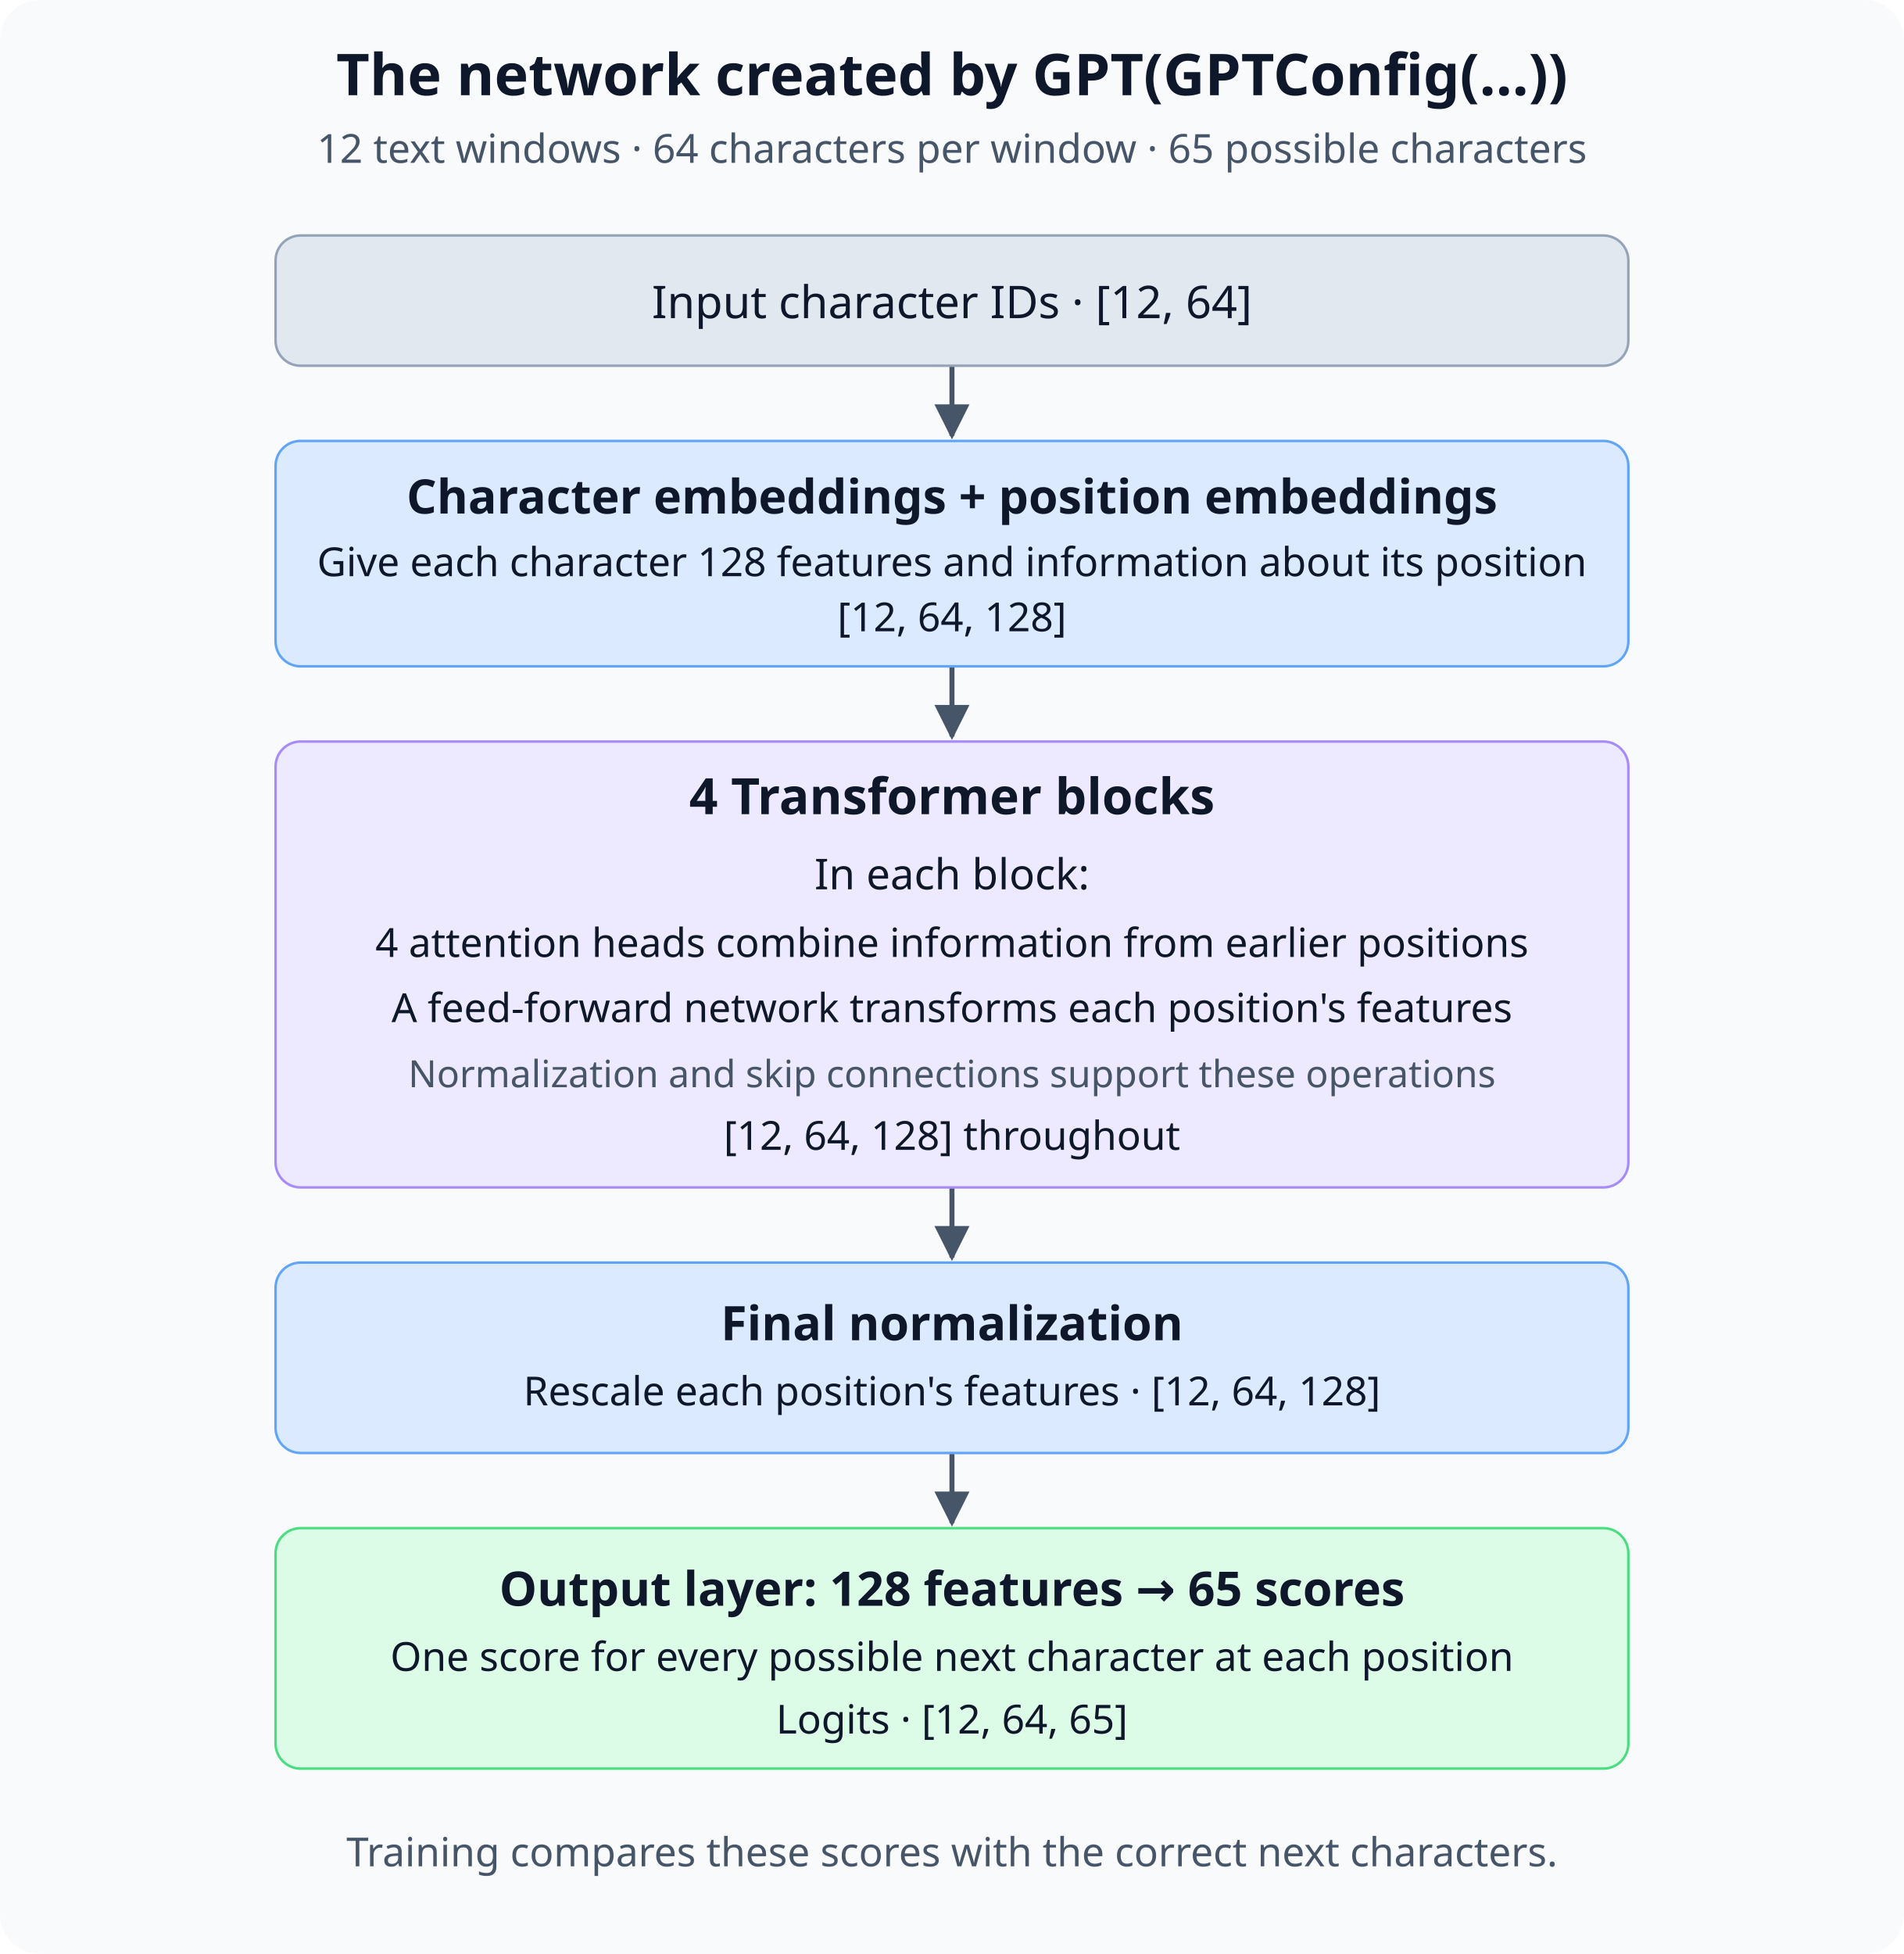
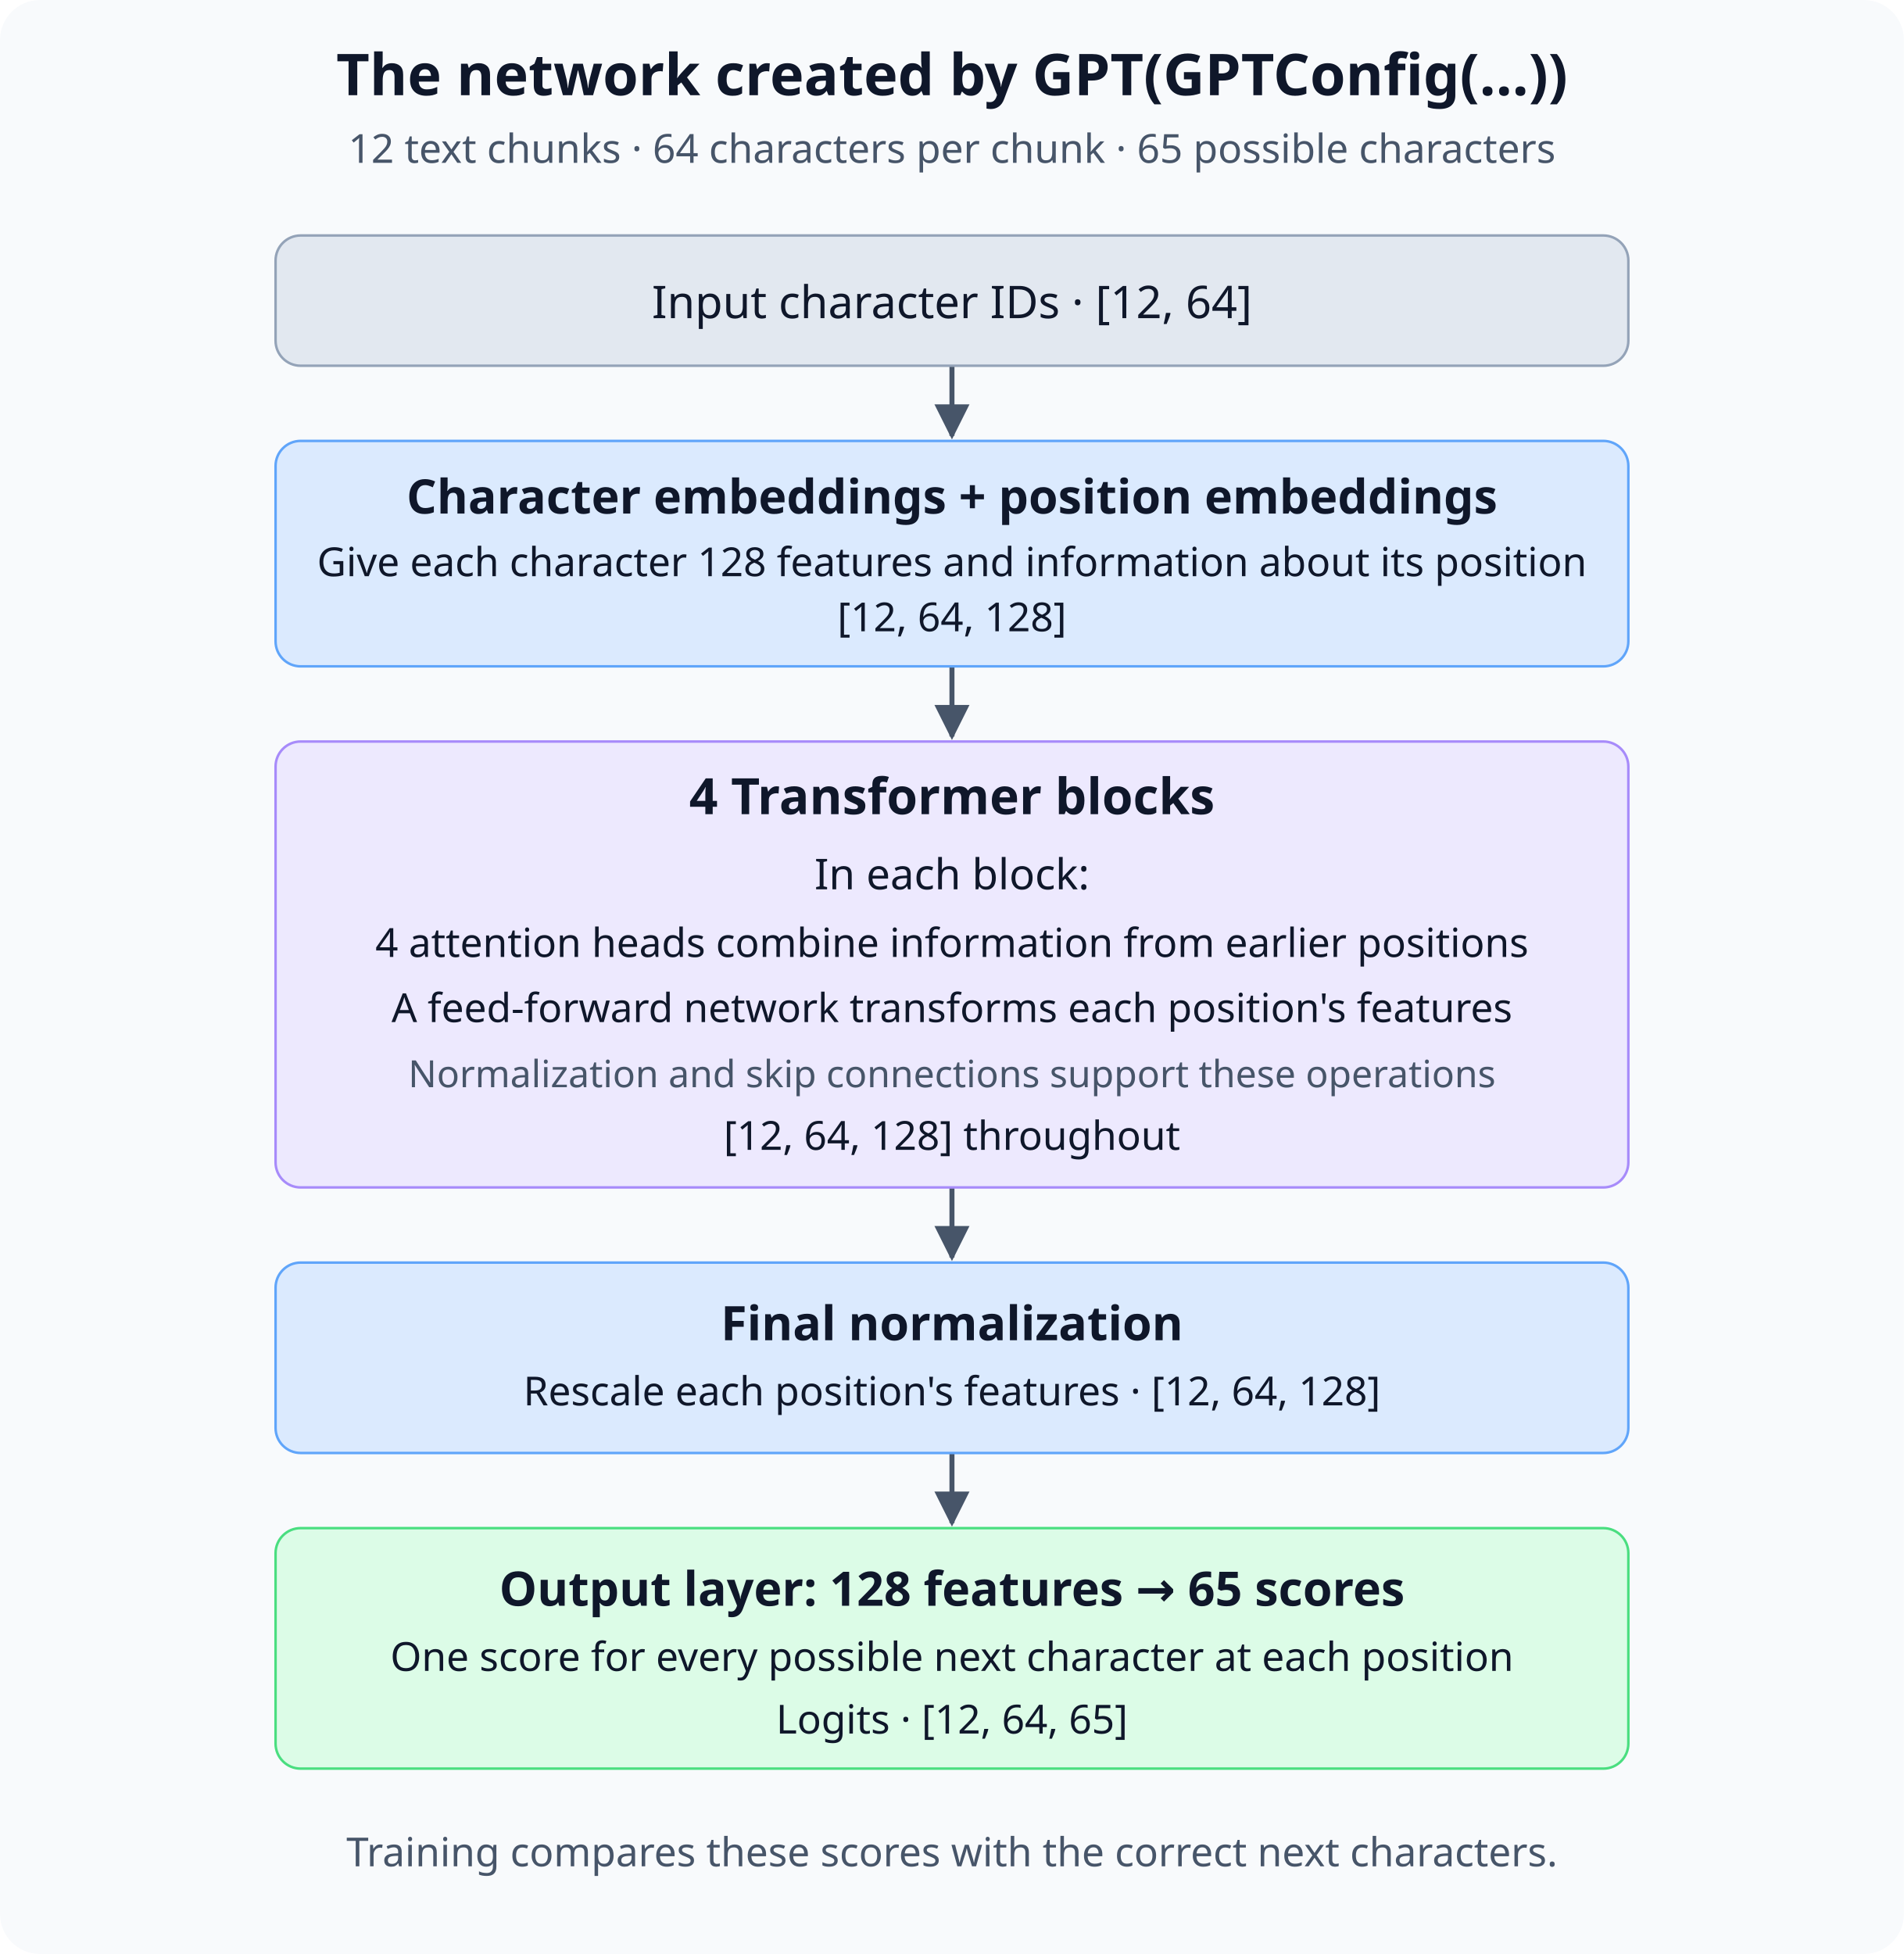
<svg xmlns="http://www.w3.org/2000/svg" width="760" height="780" viewBox="0 0 760 780" role="img" aria-labelledby="title desc">
  <defs>
    <marker id="arrow" viewBox="0 0 10 10" refX="9" refY="5" markerWidth="7" markerHeight="7" orient="auto-start-reverse">
      <path d="M 0 0 L 10 5 L 0 10 z" fill="#475569" />
    </marker>
  </defs>
  <rect width="760" height="780" rx="16" fill="#f8fafc" />
  <g font-family="system-ui, sans-serif" text-anchor="middle" fill="#0f172a">
    <text x="380" y="38" font-size="23" font-weight="700">The network created by GPT(GPTConfig(...))</text>
-     <text x="380" y="65" font-size="16" fill="#475569">12 text windows · 64 characters per window · 65 possible characters</text>
+     <text x="380" y="65" font-size="16" fill="#475569">12 text chunks · 64 characters per chunk · 65 possible characters</text>
    <g stroke="#475569" stroke-width="2" marker-end="url(#arrow)">
      <path d="M380 146 V174" />
      <path d="M380 266 V294" />
      <path d="M380 474 V502" />
      <path d="M380 580 V608" />
    </g>
    <rect x="110" y="94" width="540" height="52" rx="10" fill="#e2e8f0" stroke="#94a3b8" />
    <text x="380" y="127" font-size="18">Input character IDs · [12, 64]</text>
    <rect x="110" y="176" width="540" height="90" rx="10" fill="#dbeafe" stroke="#60a5fa" />
    <text x="380" y="205" font-size="19" font-weight="600">Character embeddings + position embeddings</text>
    <text x="380" y="230" font-size="16">Give each character 128 features and information about its position</text>
    <text x="380" y="252" font-size="16">[12, 64, 128]</text>
    <rect x="110" y="296" width="540" height="178" rx="10" fill="#ede9fe" stroke="#a78bfa" />
    <text x="380" y="325" font-size="20" font-weight="600">4 Transformer blocks</text>
    <text x="380" y="355" font-size="17">In each block:</text>
    <text x="380" y="382" font-size="16">4 attention heads combine information from earlier positions</text>
    <text x="380" y="408" font-size="16">A feed-forward network transforms each position's features</text>
    <text x="380" y="434" font-size="15" fill="#475569">Normalization and skip connections support these operations</text>
    <text x="380" y="459" font-size="16">[12, 64, 128] throughout</text>
    <rect x="110" y="504" width="540" height="76" rx="10" fill="#dbeafe" stroke="#60a5fa" />
    <text x="380" y="535" font-size="19" font-weight="600">Final normalization</text>
    <text x="380" y="561" font-size="16">Rescale each position's features · [12, 64, 128]</text>
    <rect x="110" y="610" width="540" height="96" rx="10" fill="#dcfce7" stroke="#4ade80" />
    <text x="380" y="641" font-size="19" font-weight="600">Output layer: 128 features → 65 scores</text>
    <text x="380" y="667" font-size="16">One score for every possible next character at each position</text>
    <text x="380" y="692" font-size="16">Logits · [12, 64, 65]</text>
    <text x="380" y="745" font-size="16" fill="#475569">Training compares these scores with the correct next characters.</text>
  </g>
</svg>
